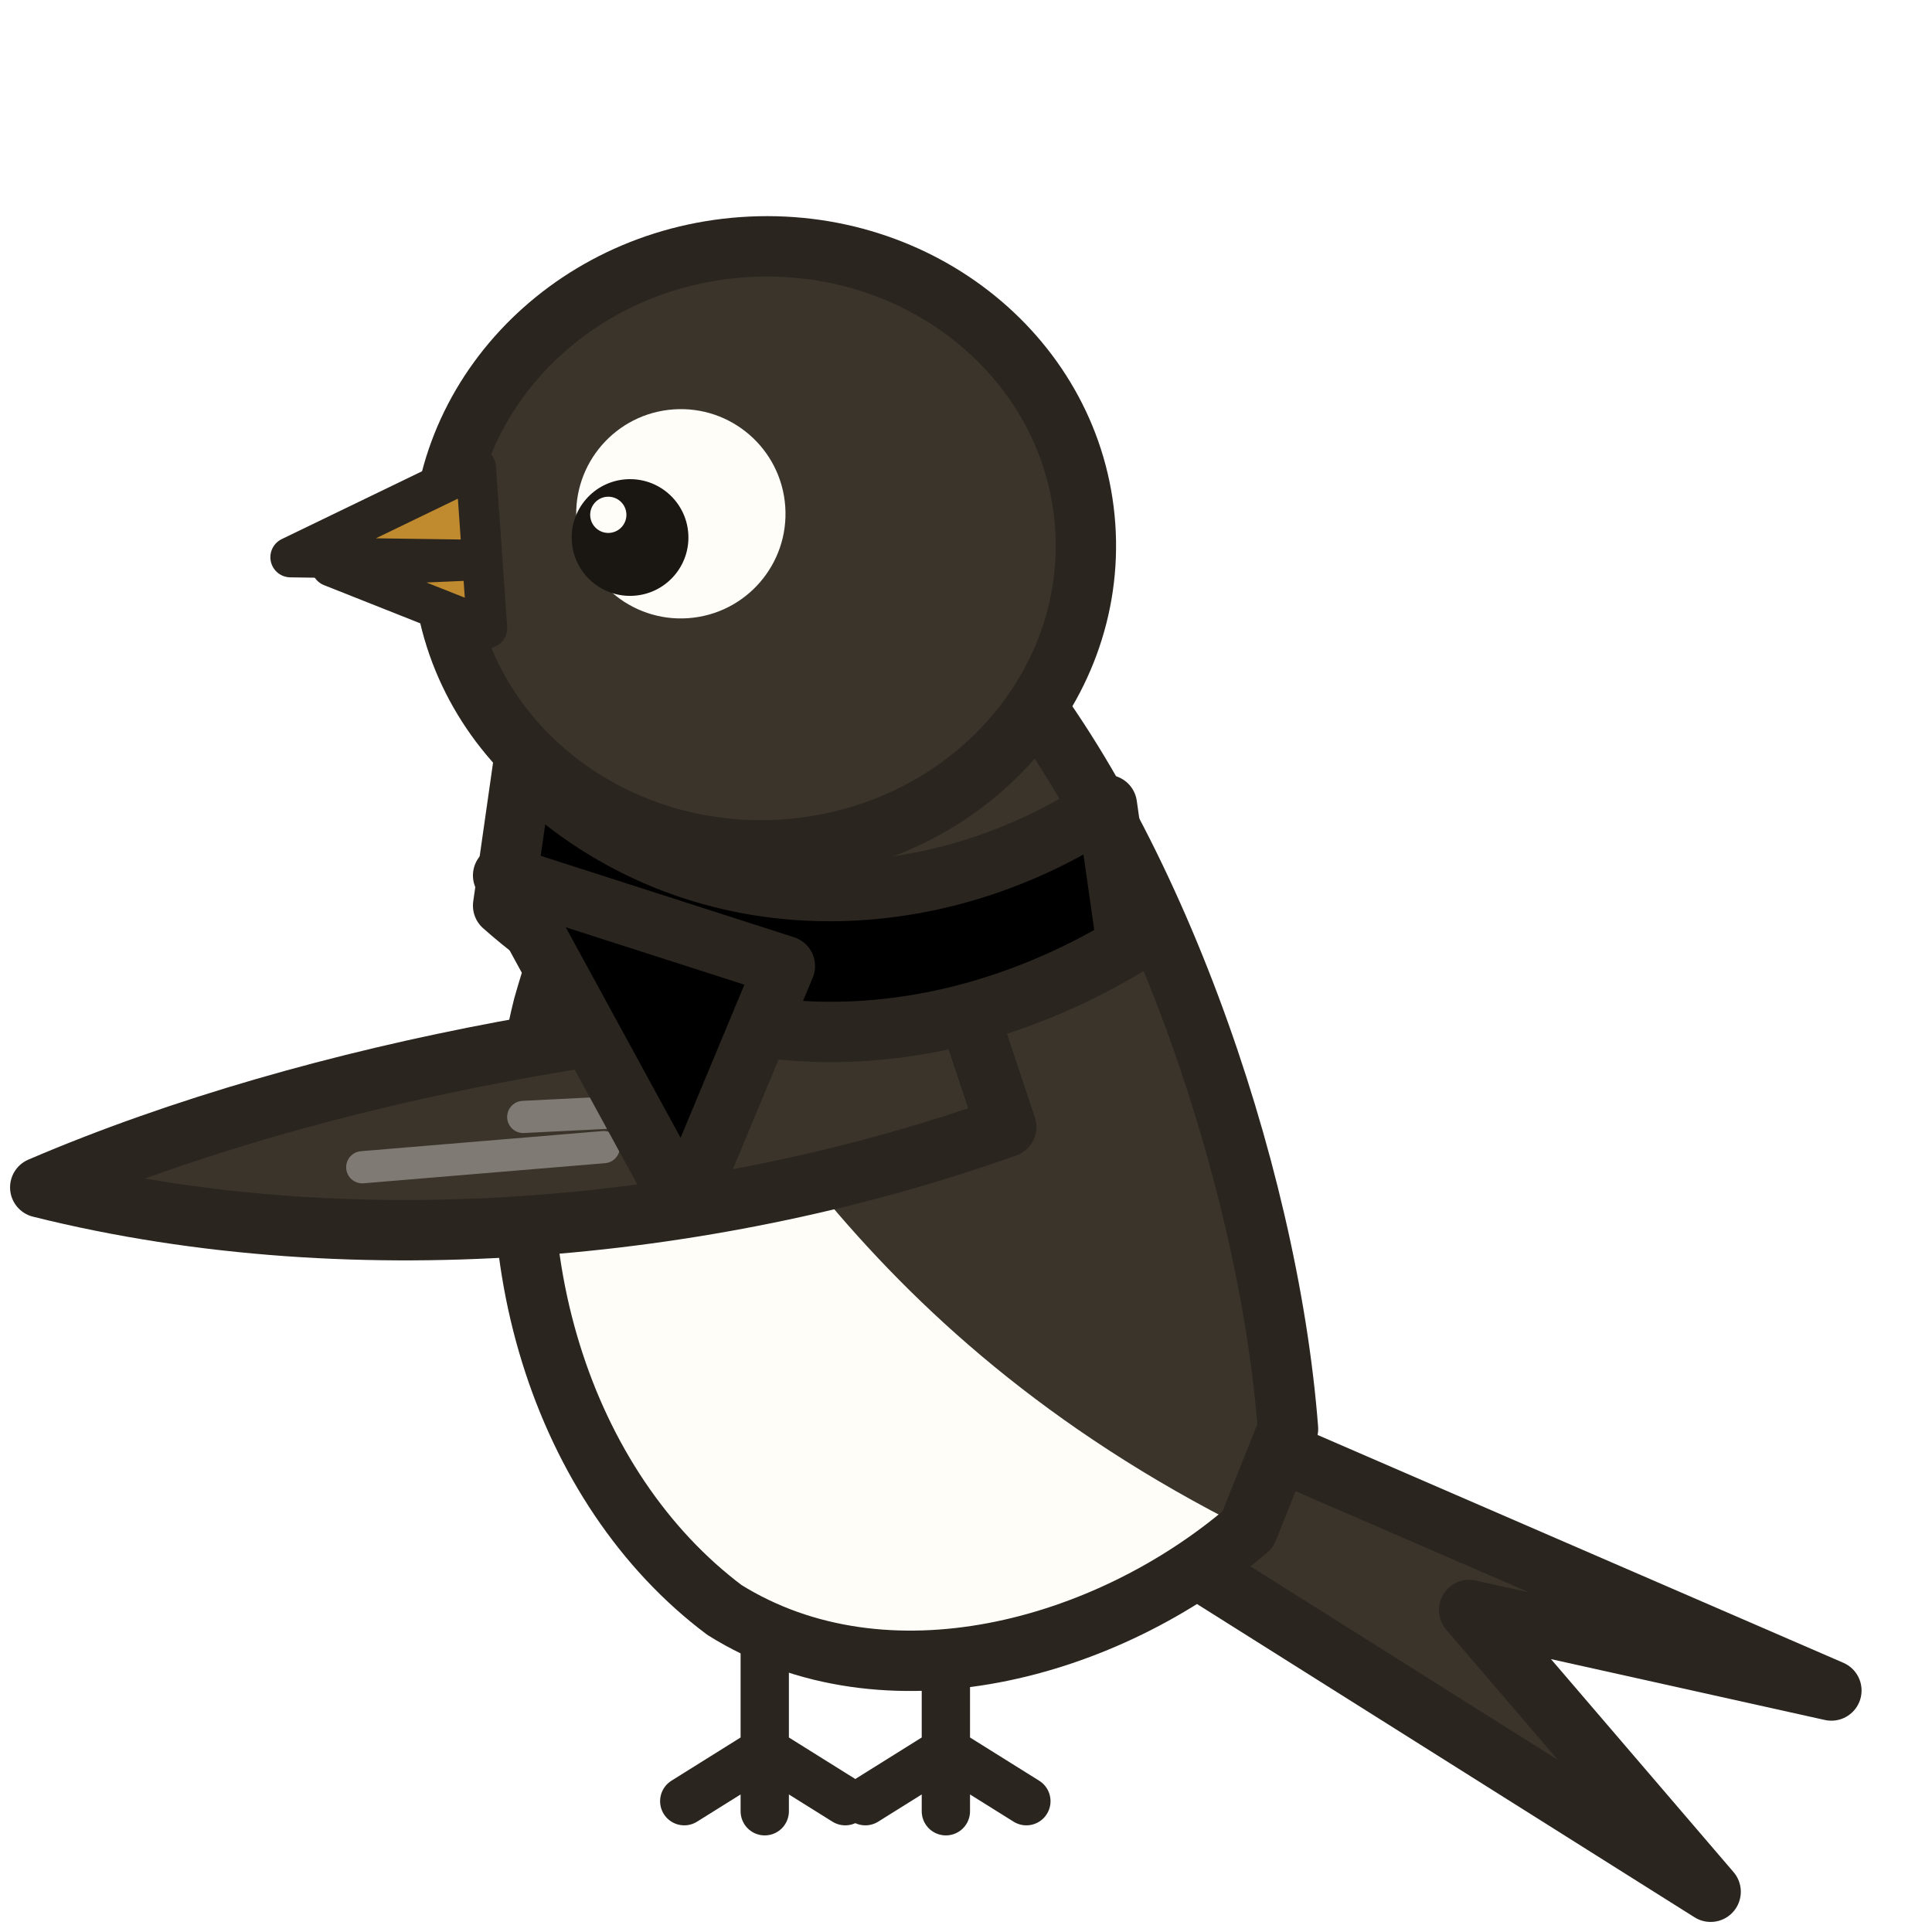
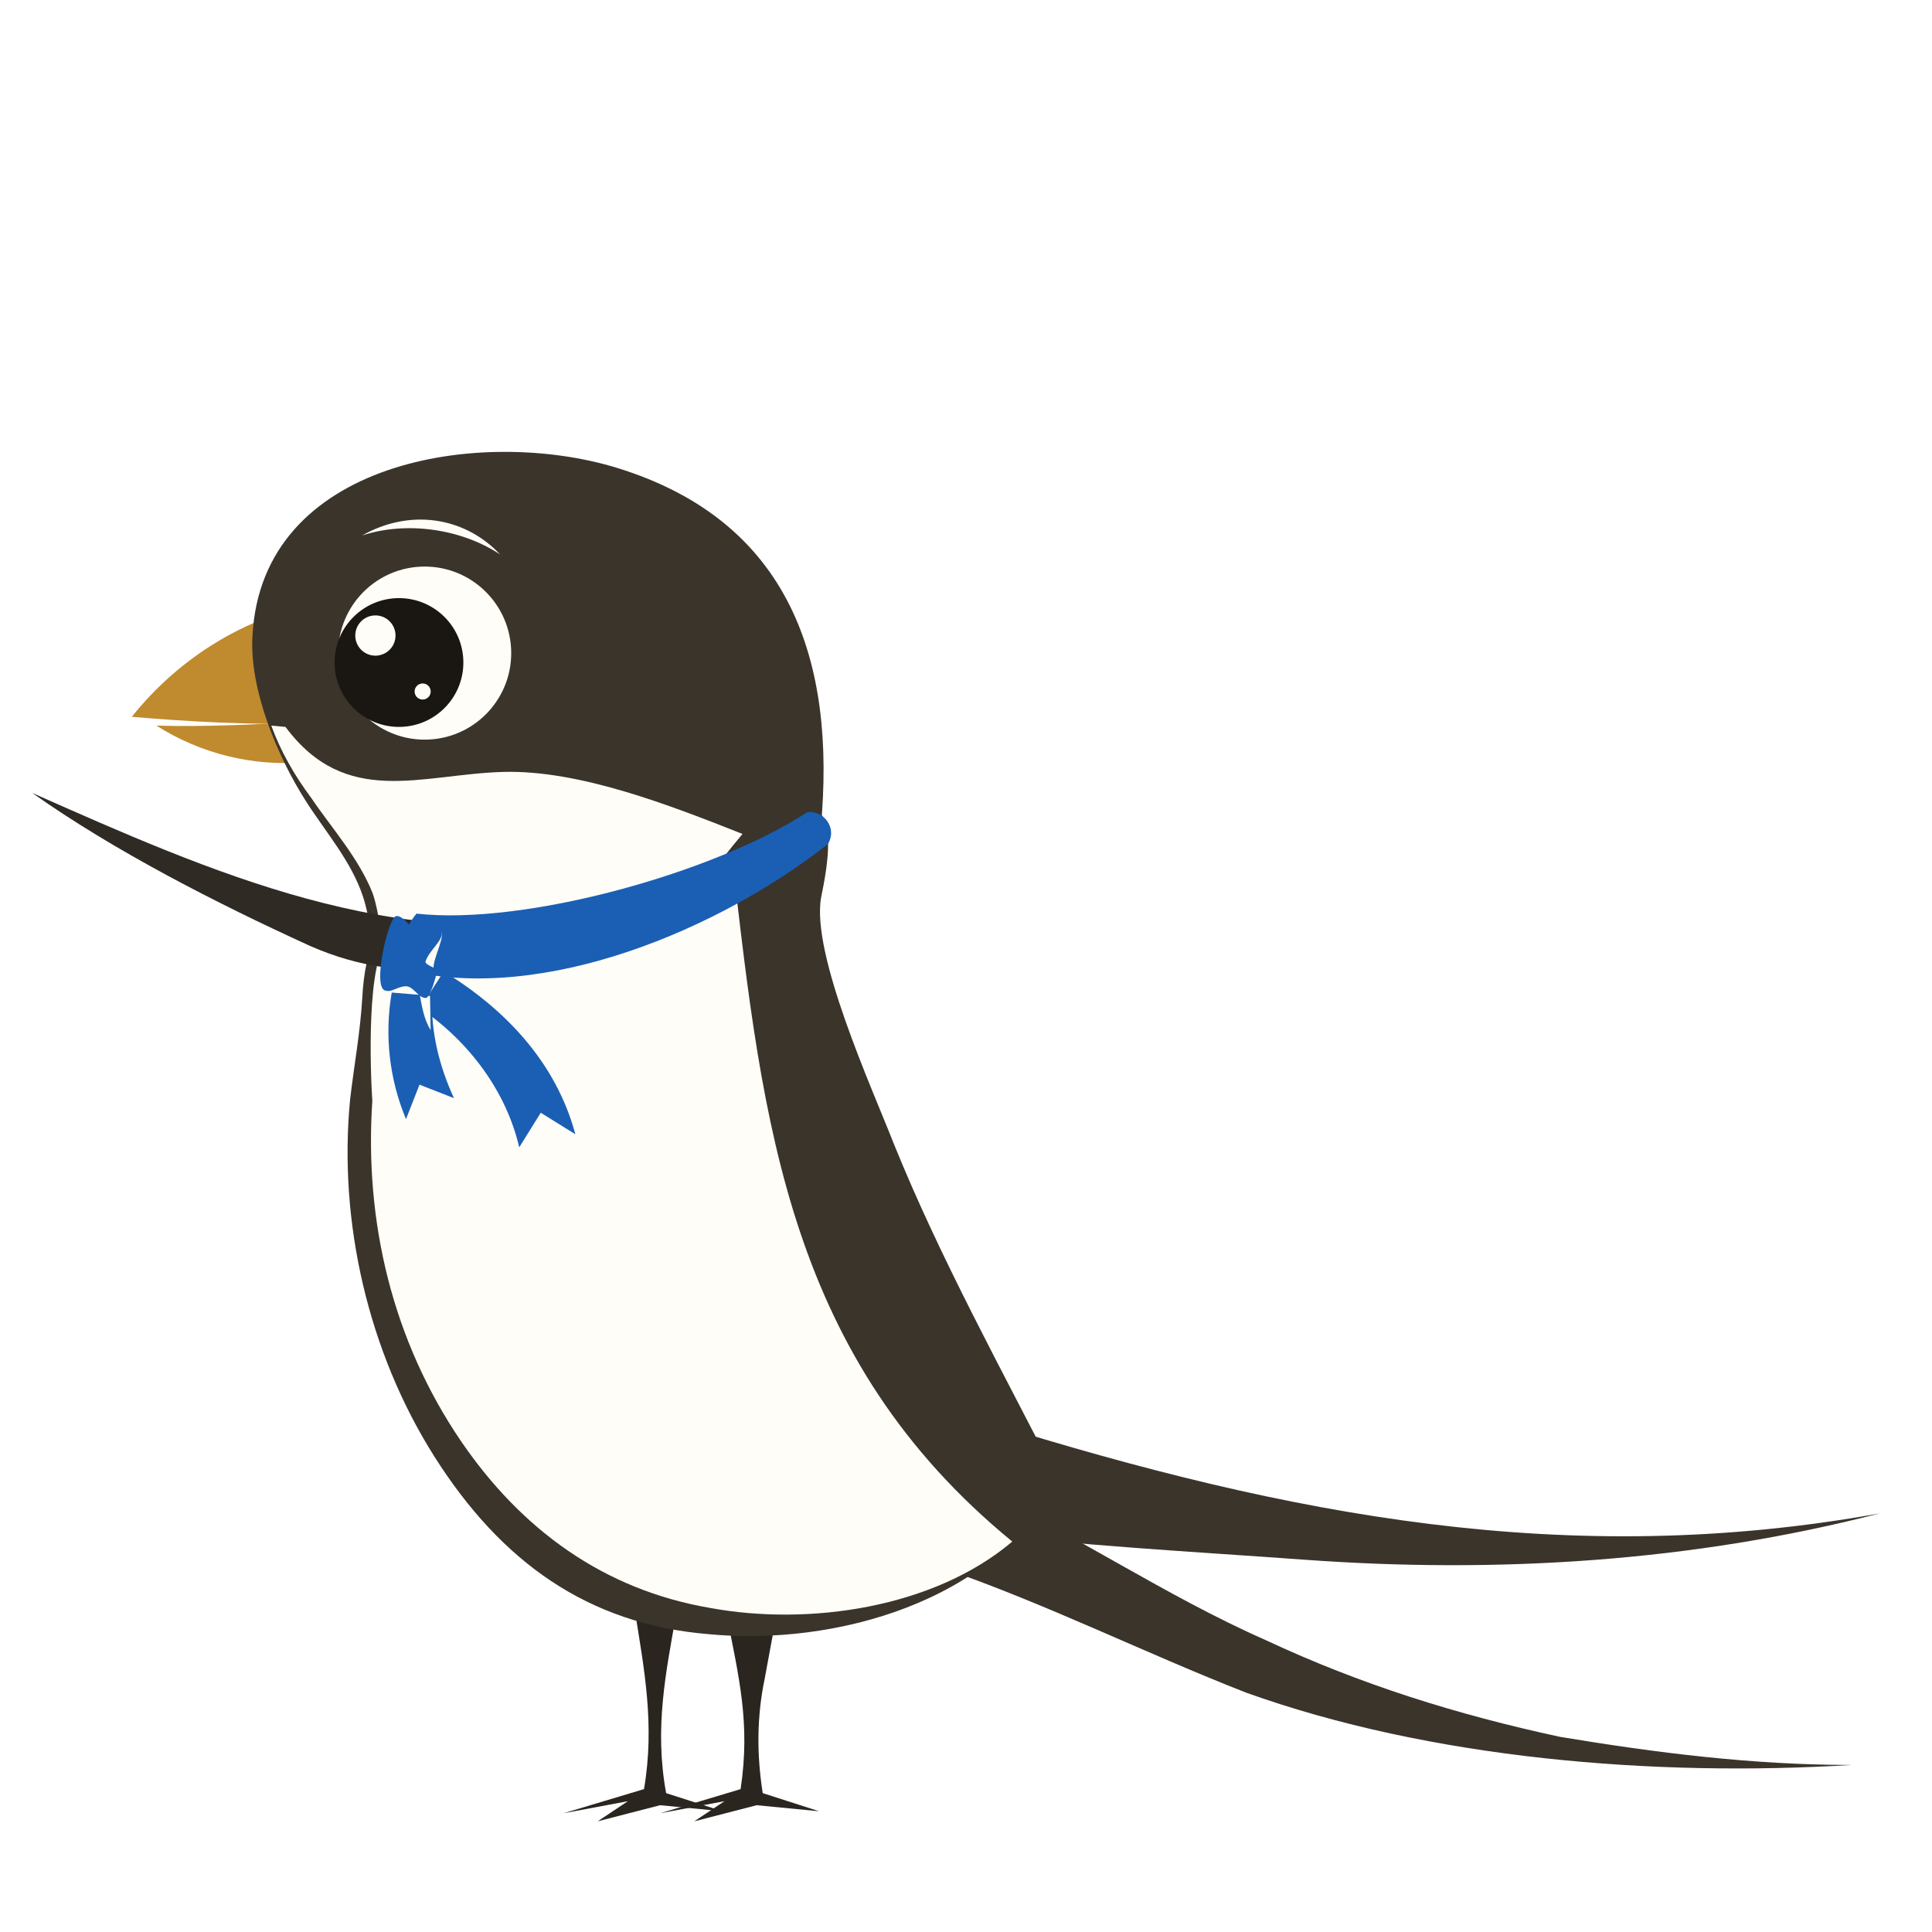
- <svg xmlns="http://www.w3.org/2000/svg" viewBox="0 0 96 96" class="plumio plumio--pointer-gauche" fill="none" stroke="#2a251f" stroke-width="3" stroke-linecap="round" stroke-linejoin="round" aria-hidden="true" focusable="false">
+ <svg xmlns="http://www.w3.org/2000/svg" viewBox="0 0 96 96" class="plumio plumio--pointer-gauche" color="#1a5fb4" aria-hidden="true">
  <g transform="matrix(-1 0 0 1 96 0)">
    <g class="plumio-pas">
      <g class="plumio-pose">
-         <g class="p-patte plumio-pattes" stroke-width="2.4">
+         <g class="plumio-pattes p-trait" fill="#2a251f">
          <g class="plumio-patte-arriere">
-             <path d="M49 80V87M45 89.5L49 87L53 89.5M49 87V90" />
+             <path d="M57.7 71l1.8 0c.9 3 1 6.1.4 9.2s-1.2 5.4-.7 8.7l4 1.2-3.2-.6 1.5 1-3.1-.8-3.1.3 2.8-.9c.3-1.9.3-3.8-.1-5.7-.8-4.5-1.7-7.6-.3-12.4z" />
          </g>
          <g class="plumio-patte-avant">
-             <path d="M58 79V87M54 89.5L58 87L62 89.5M58 87V90" />
+             <path d="M62.5 71l1.8 0c1.9 6.7-1.4 11.5-.3 17.9l4 1.2-3.2-.6 1.5 1-3.1-.8-3.1.3 2.8-.9c1.2-6.5-2.4-11.2-.4-18.1z" />
          </g>
        </g>
-         <g class="plumio-souffle">
-           <g class="plumio-queue">
-             <path class="p-dos" fill="#3a342b" d="M35 71L5 84L23 80L11 94L38 77Z" />
-           </g>
-           <g class="plumio-corps">
-             <path class="p-plein p-dos" fill="#3a342b" stroke="none" d="M47 32C39 41 33 58 32 71L34 76C41 82 52 85 60 80C68 74 72 62 69 50C67 43 64 37 60 33Z" />
-             <path class="p-plein p-ventre" fill="#fffdf8" stroke="none" d="M34 76C41 82 52 85 60 80C68 74 72 62 69 50C68 47 67 45 66 44C60 52 54 66 34 76Z" />
-             <path class="p-vide" fill="none" d="M47 32C39 41 33 58 32 71L34 76C41 82 52 85 60 80C68 74 72 62 69 50C67 43 64 37 60 33Z" />
-           </g>
-           <g class="plumio-aile">
-             <path class="p-dos" fill="#3a342b" d="M46 56C60 61 78 63 94 59C80 53 62 50 48 50Z" />
-             <path class="p-vide p-ligne" stroke="#fffdf8" stroke-width="1.6" stroke-opacity=".35" fill="none" d="M66 57L78 58M60 55L70 55.5" />
-           </g>
-           <g class="plumio-tete">
-             <g class="plumio-tete-regard">
-               <g class="plumio-tete-pose" transform="rotate(4 54 42)">
-                 <ellipse class="p-dos" fill="#3a342b" cx="57" cy="27" rx="16" ry="15" />
-                 <g class="plumio-oeil">
-                   <circle class="p-plein p-ventre" fill="#fffdf8" stroke="none" cx="61" cy="25" r="5.2" />
-                   <g class="plumio-pupille">
-                     <circle class="p-plein p-vis" fill="#1a1713" stroke="none" cx="63.6" cy="26" r="2.9" />
-                     <circle class="p-plein p-ventre" fill="#fffdf8" stroke="none" cx="64.6" cy="24.8" r=".9" />
-                   </g>
-                   <g class="plumio-paupiere">
-                     <circle class="p-plein p-dos" fill="#3a342b" stroke="none" transform="translate(0 19.4) scale(1 0) translate(0 -19.4)" cx="61" cy="25" r="5.7" />
-                   </g>
+         <g class="plumio-buste">
+           <g class="plumio-souffle p-dos" fill="#3a342b">
+             <g class="plumio-queue">
+               <g class="plumio-queue-vie">
+                 <g class="plumio-filet-haut">
+                   <path d="M52.2 70.5l.8 3.4c-1.6.7-3.3 1.6-5 2.2-5.5.7-11.3 1-16.8 1.4-9.6.7-19.3.1-28.6-2.3 15.5 2.8 29.4.1 44.2-4.5 1.8-.2 3.6-.1 5.4-.2z" />
                </g>
-                 <g class="plumio-bec">
-                   <path class="p-fin p-or" fill="#c08a2e" stroke-width="2" d="M71 22L80.5 25.8L71 26.6Z" />
-                   <g class="plumio-bec-bas">
-                     <path class="p-fin p-or" fill="#c08a2e" stroke-width="2" d="M71 26.6L78.5 26.4L71 30Z" />
+                 <g class="plumio-filet-bas">
+                   <path d="M53 72.8l.8 2.8c-1.6.7-3 1.5-4.6 2.3-5.2 1.8-10 4.2-15.1 6.2-9.2 3.3-20.3 4.2-30.1 3.6 4.9 0 9.7-.6 14.5-1.4 5.1-1.1 9.9-2.6 14.6-4.8 5-2.2 9.5-5.3 14.5-7.6 1.7-.5 3.7-.8 5.4-1.1z" />
+                 </g>
+                 <g class="plumio-petit-filets" opacity="0">
+                   <path d="M48 72.4l-36 2.4-2.6 1.5 2.8 1.2 36.4-1.6zm.4 4.2-35 9.4-2.2 2 3 .3 35-7.2z" />
+                 </g>
+               </g>
+             </g>
+             <g class="plumio-tete">
+               <g class="plumio-tete-vie">
+                 <g class="plumio-tete-regard">
+                   <g transform="rotate(3 64 45.5)">
+                     <g class="plumio-bec p-or" fill="#c08a2e">
+                       <g class="plumio-bec-bas">
+                         <path d="M80.2 35c2.5 0 5 0 7.5-.2-2.1 1.5-4.7 2.3-7.3 2.2z" />
+                       </g>
+                       <path d="M79.8 29.2c3.5.6 6.7 2.4 9.1 5.1-2.9.4-5.8.7-8.7.8z" />
+                     </g>
+                     <path d="M55 41.6c-1.2-8.2.7-15.3 9.2-18.4 6.6-2.4 17.6-1.3 18.5 7.4 .3 2.6-.9 6-2.2 8.3-.9 1.6-2.1 3.1-2.6 4.9-.6 2.2-.1 4.7-1 6.8-2.3 5.1-10.2 4.9-14.4 2.8-5.1-2.5-6.7-6.5-7.5-11.8z" />
+                     <path class="p-ventre" fill="#fffdf8" d="M81.3 35.2l.7-.1c-.4 1.3-1 2.5-1.8 3.7-.9 1.5-2.2 3.1-2.8 4.9-.6 2.2 0 4.6-.9 6.7l-.1 1.6c-2.4 2-5.7 2.3-8.4.8s-3.8-4-5.4-6.4c-1.1-1.7-2.3-3.2-3.7-4.7 3.5-1.6 7.9-3.6 11.7-3.7 4.1-.1 7.9 1.4 10.7-2.8z" />
+                     <g class="plumio-sourcil p-ventre" fill="#fffdf8">
+                       <path d="M70.2 27.2c1.7-2 4.4-2.5 6.8-1.3-2.2-.6-4.9-.1-6.8 1.3z" />
+                     </g>
+                     <g class="plumio-oeil p-ventre" fill="#fffdf8">
+                       <circle cx="74.2" cy="31.9" r="4.3" />
+                       <g class="plumio-pupille">
+                         <circle class="p-vis" fill="#1a1713" cx="75.5" cy="32.3" r="3.2" />
+                         <circle cx="76.6" cy="30.9" r="1" />
+                         <circle cx="74.4" cy="33.8" r=".4" />
+                       </g>
+                       <g class="plumio-paupiere" opacity="0">
+                         <circle class="p-dos" fill="#3a342b" cx="74.2" cy="31.9" r="4.8" />
+                         <path d="M70 33.5c2.4-4.2 5.8-4.3 8.4-.2-2.6-2.4-5.9-2.4-8.4.2z" />
+                       </g>
+                     </g>
                  </g>
                </g>
              </g>
            </g>
-           </g>
-           <g class="plumio-foulard">
-             <path fill="currentColor" d="M41 40C50 46 62 46 70 38L71 45C62 53 50 53 40 47Z" />
-             <g class="plumio-pan">
-               <path fill="currentColor" d="M57 48L71 43.5L62 60Z" />
+             <path d="M43.4 73.6c2.8-5.5 5.9-11.1 8.2-16.8 1.1-2.8 4.1-9.4 3.6-12.2-.3-1.5-1.2-5.7 2-4.3 1.4.6 1.8 2.2 2.8 3.3 1.3 1.3 9.7 3.8 11.6 3.4 3.6-.7 6.1-2.9 6.4 2.6 .1 1.7.4 3.3.6 5 .6 6.1-.9 12.6-4.2 17.8s-7.6 8.3-13.6 8.8c-6.3.6-14.2-1.6-17.4-7.6z" />
+             <path class="p-ventre" fill="#fffdf8" d="M45.7 76.6c11.1-9.1 12.4-20.7 13.9-33.8 1.6 2.3 4 2.2 6.5 2.9 1.8.5 3.6 1.5 5.5 1.1s4-1.8 5.5-.6l-.4.5c1.1 1 .9 6.5.8 8 .4 6-1 11.9-4.4 16.9-3 4.4-7.1 7.4-12.4 8.3-4.9.9-11.1 0-15-3.3z" />
+             <g class="plumio-aile p-aile" fill="#2f2a23">
+               <g class="plumio-aile-vie">
+                 <g class="plumio-aile-pliee" opacity="0">
+                   <path d="M60.5 44c3.4-.6 6.5 2 7.1 5.6 .5 3.2-1.1 6.2-3 8.8-10.8 15.5-28.6 20.4-46.6 21.8 8.3-2.2 16.2-5.8 23.4-10.6 4.9-3.3 9.4-7.3 11.4-12.8 1.8-5.2 2.3-11.9 7.7-12.8z" />
+                   <path class="p-reserve" fill="#fffdf8" d="M60.5 44.1c-5.3 1.5-5.2 7.7-7 13-3.8 11-19 17.9-29.3 21.3 6.1-2.2 11.9-5.1 17.3-8.7 4.8-3.3 9.5-7.3 11.4-12.9 1.9-5.2 2.2-11.8 7.6-12.7z" />
+                   <path class="p-reserve" fill="#fffdf8" d="M57.6 61.4c-2.6 1.8-5.8 4.6-8 7 1.8-2.8 5-5.6 8-7z" />
+                 </g>
+                 <g class="plumio-aile-levee" opacity="0">
+                   <path d="M57 42.2c-4.7-12.5-16.3-21.7-26.4-29.8 10.8 2.9 20.1 9.2 27 18 3.3 4.2 5.7 8.7 5.2 14.2z" />
+                   <path class="p-reserve" fill="#fffdf8" d="M62.7 43.7c-.1-1.7-.6-3.3-1.1-4.9-.9-3.1-2.4-5.6-4.3-8.2-.4-.7-.9-1.5-1.4-2.1 3.7 4.3 7 9.2 6.8 15.2z" />
+                 </g>
+                 <g class="plumio-aile-ouverte" opacity="0">
+                   <path d="M57 42.2c-3.4-14.2-7.3-26.9-16.6-38.6 14.1 6.7 27.2 24.8 22.4 41z" />
+                   <path class="p-reserve" fill="#fffdf8" d="M62.9 43.7c1-6 0-12.7-2.2-18.4l-.3-1.2c2.9 6.3 4.3 12.8 2.5 19.6z" />
+                 </g>
+                 <g class="plumio-aile-pointe">
+                   <path d="M66.4 45.4c9.8 2.1 19.2-2.1 28-6-4.1 2.9-9.2 5.5-13.8 7.6-5 2.2-9.1.9-14.2-.3z" />
+                 </g>
+               </g>
+             </g>
+             <g class="plumio-foulard" fill="currentColor">
+               <g class="plumio-foulard-vie">
+                 <g transform="rotate(1 64 45.5)">
+                   <g class="plumio-pan">
+                     <g class="plumio-pan-vie">
+                       <path d="M74 48.1l1.2 1.8c-2.4 1.7-4.2 4.2-4.8 7l-1.1-1.7-1.7 1.1c.9-3.6 3.4-6.3 6.4-8.2zm.6 1.2l2-.2c.4 2.1.2 4.3-.6 6.3l-.7-1.7-1.7.7c.7-1.6 1.1-3.3 1-5.1z" />
+                       <path class="p-reserve" fill="#fffdf8" d="M75.2 49.3c-.1.6-.2 1.2-.5 1.7l0-1.7z" />
+                     </g>
+                   </g>
+                   <path d="M55.8 40.5c4.6 2.9 14.1 5.4 19.5 4.7 .7.8.9 1.8.6 2.8-6.9 1.8-15.7-1.8-21.1-5.9-.5-.8.2-1.7 1-1.6zm19.1 8.9c-.4-.1-1.2-3.4-.6-3.6 .3-.1.7.2 1 .2s.6-.7 1-.7 1.3 3.6.6 3.7c-.3.1-.6-.2-1-.2s-.6.6-1 .6z" />
+                   <path class="p-reserve" fill="#fffdf8" d="M74.5 47.9c0-.5-.6-1.5-.4-1.8-.2.4.6.9.8 1.5 0 .1-.2.2-.4.3z" />
+                 </g>
+               </g>
            </g>
          </g>
        </g>
      </g>
    </g>
  </g>
</svg>
